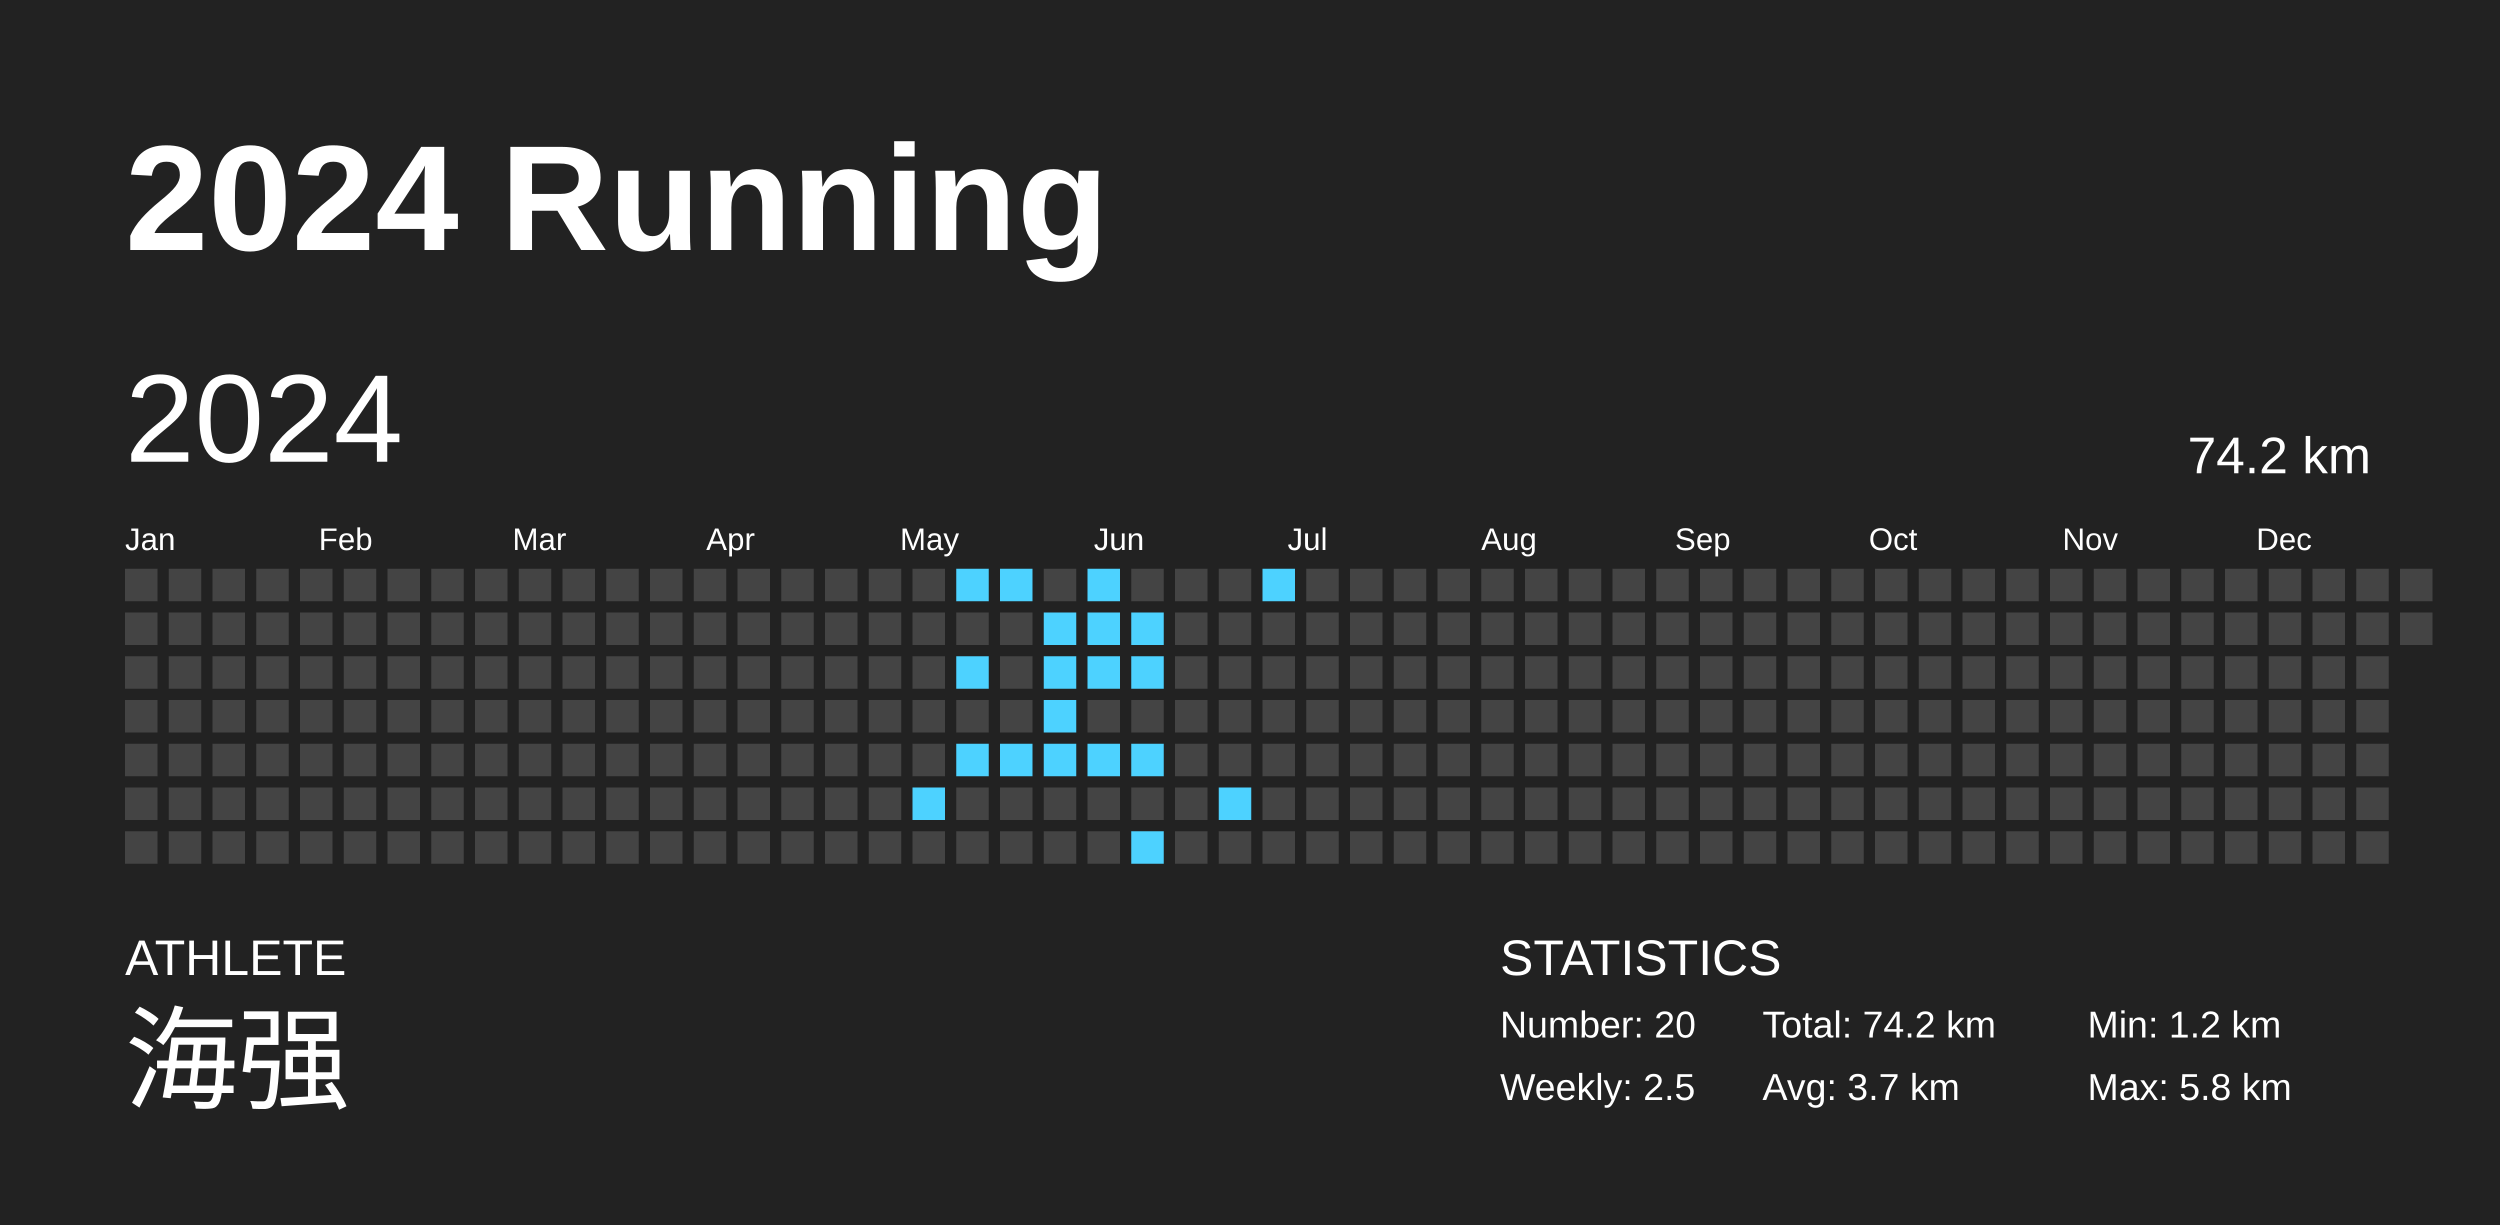
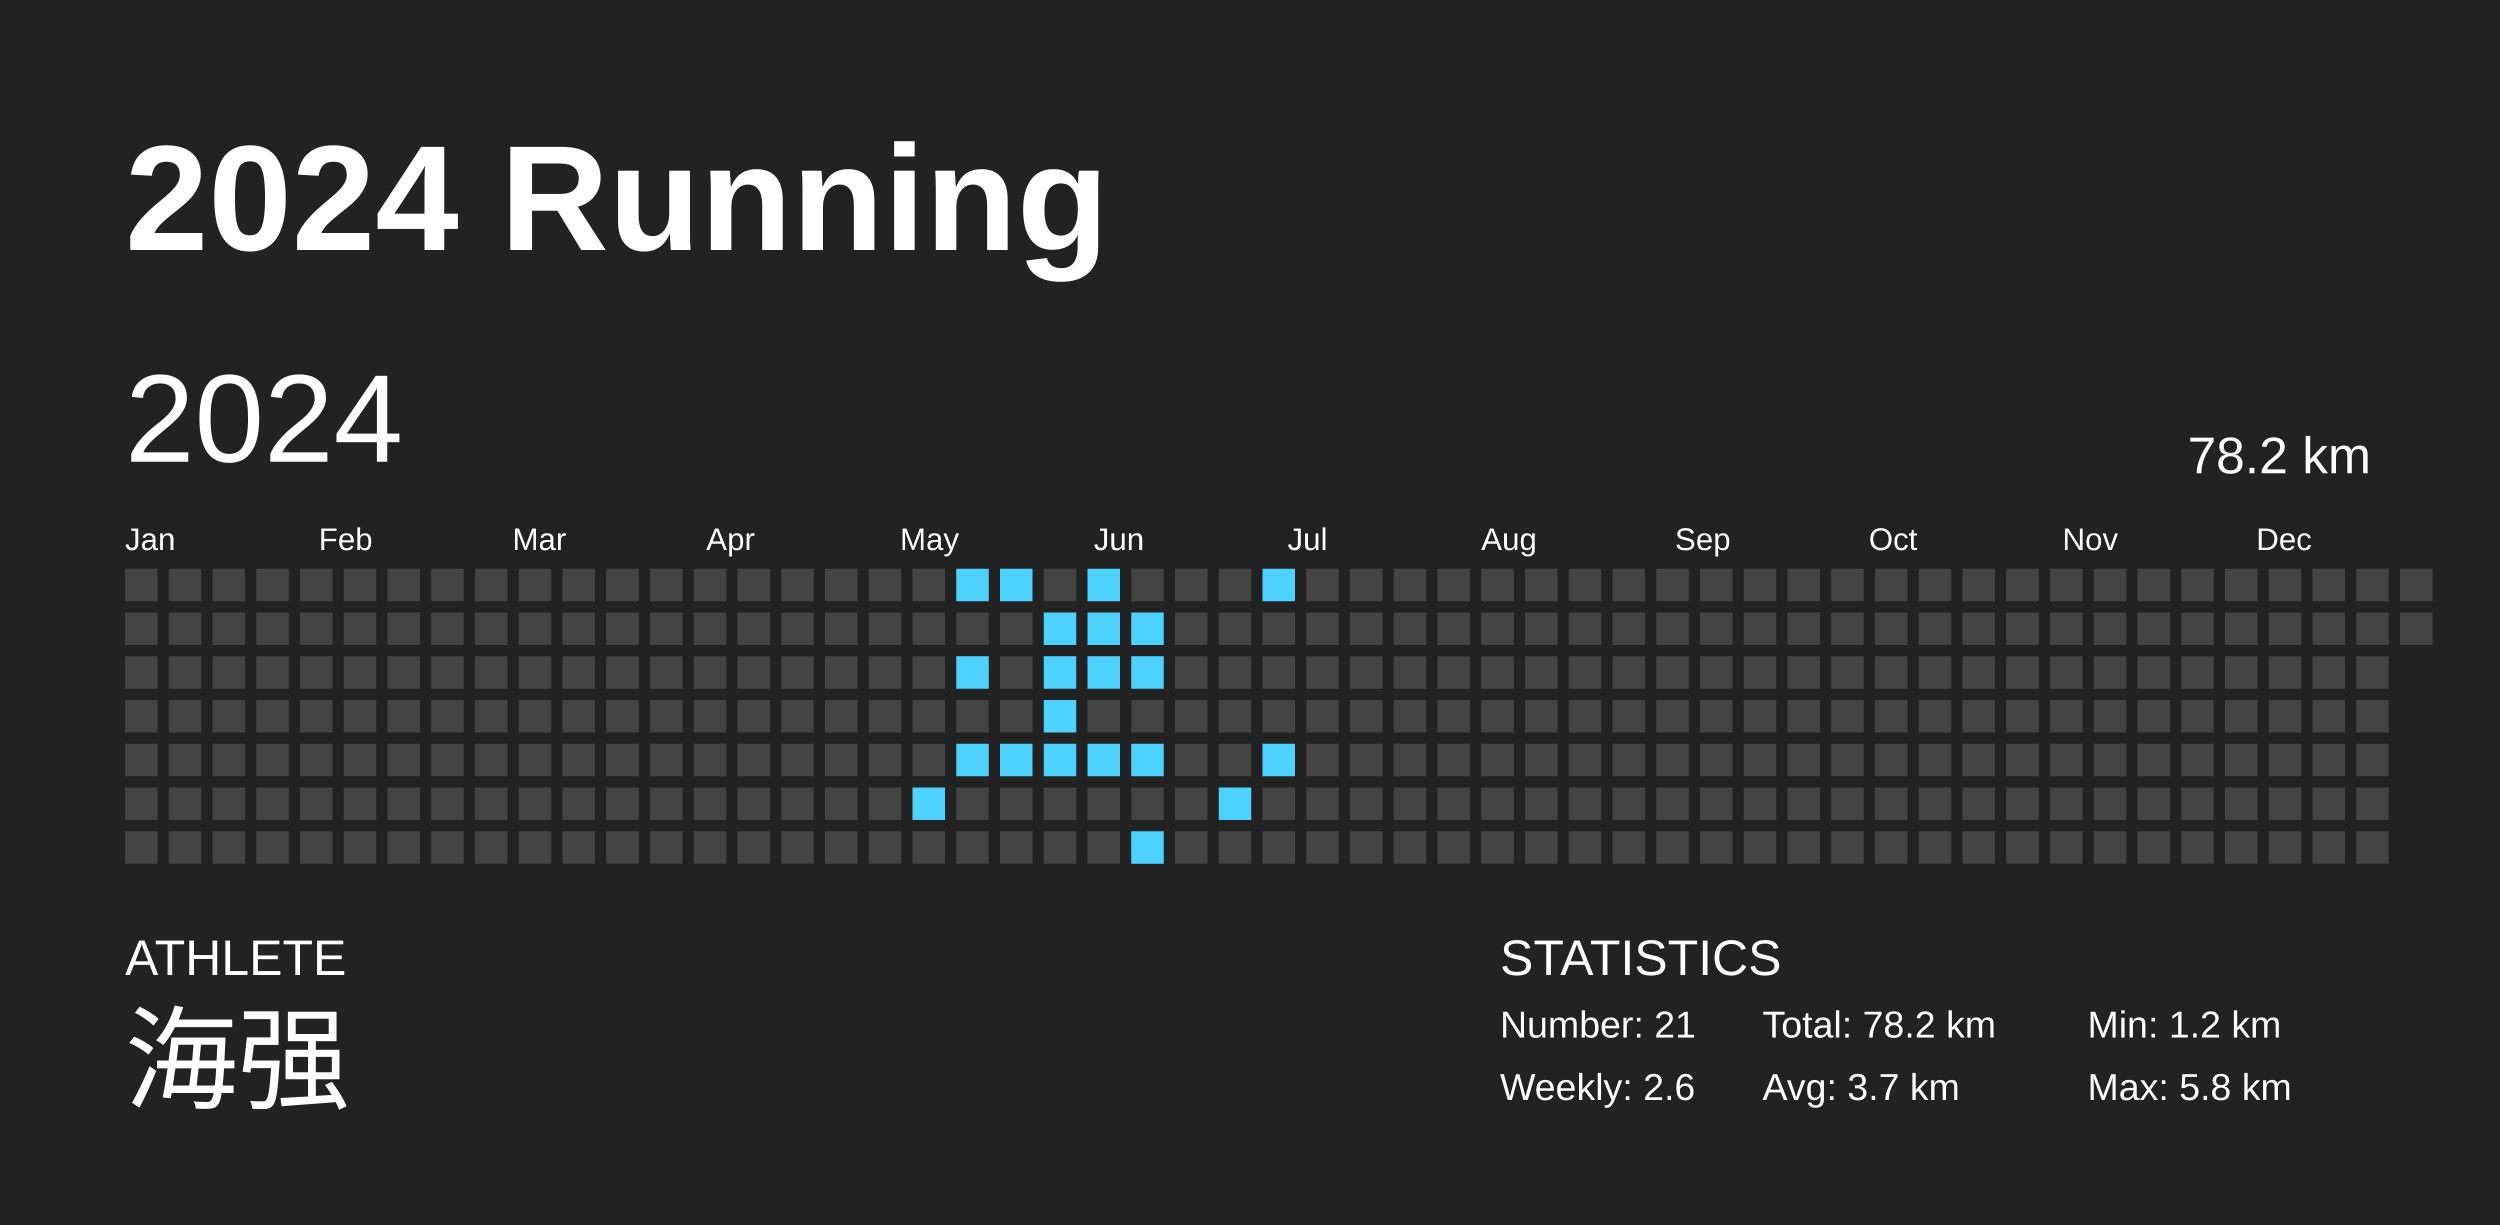
<svg xmlns="http://www.w3.org/2000/svg" baseProfile="full" height="98mm" version="1.1" viewBox="0,0,200,98" width="200mm">
  <defs />
  <rect fill="#222222" height="98" width="200" x="0" y="0" />
  <text fill="#FFFFFF" style="font-size:12px; font-family:Arial; font-weight:bold;" x="10" y="20">2024 Running</text>
  <text fill="#FFFFFF" style="font-size:4px; font-family:Arial" x="10" y="78">ATHLETE</text>
  <text fill="#FFFFFF" style="font-size:9px; font-family:Arial" x="10" y="88">海强</text>
  <text fill="#FFFFFF" style="font-size:4px; font-family:Arial" x="120" y="78">STATISTICS</text>
-   <text fill="#FFFFFF" style="font-size:3px; font-family:Arial" x="120" y="83">Number: 20</text>
-   <text fill="#FFFFFF" style="font-size:3px; font-family:Arial" x="120" y="88">Weekly: 2.5</text>
-   <text fill="#FFFFFF" style="font-size:3px; font-family:Arial" x="141" y="83">Total: 74.2 km</text>
+   <text fill="#FFFFFF" style="font-size:3px; font-family:Arial" x="120" y="83">Number: 21</text>
+   <text fill="#FFFFFF" style="font-size:3px; font-family:Arial" x="120" y="88">Weekly: 2.6</text>
+   <text fill="#FFFFFF" style="font-size:3px; font-family:Arial" x="141" y="83">Total: 78.2 km</text>
  <text fill="#FFFFFF" style="font-size:3px; font-family:Arial" x="141" y="88">Avg: 3.7 km</text>
  <text fill="#FFFFFF" style="font-size:3px; font-family:Arial" x="167" y="83">Min: 1.2 km</text>
  <text fill="#FFFFFF" style="font-size:3px; font-family:Arial" x="167" y="88">Max: 5.8 km</text>
  <text dominant-baseline="hanging" fill="#FFFFFF" style="font-size:10.0px; font-family:Arial;" x="10" y="30">2024</text>
-   <text dominant-baseline="hanging" fill="#FFFFFF" style="font-size:4.125px; font-family:Arial;" x="175" y="35">74.2 km</text>
+   <text dominant-baseline="hanging" fill="#FFFFFF" style="font-size:4.125px; font-family:Arial;" x="175" y="35">78.2 km</text>
  <text fill="#FFFFFF" style="font-size:2.5px; font-family:Arial" x="10.0" y="44">Jan</text>
  <text fill="#FFFFFF" style="font-size:2.5px; font-family:Arial" x="25.5" y="44">Feb</text>
  <text fill="#FFFFFF" style="font-size:2.5px; font-family:Arial" x="41.0" y="44">Mar</text>
  <text fill="#FFFFFF" style="font-size:2.5px; font-family:Arial" x="56.5" y="44">Apr</text>
  <text fill="#FFFFFF" style="font-size:2.5px; font-family:Arial" x="72.0" y="44">May</text>
  <text fill="#FFFFFF" style="font-size:2.5px; font-family:Arial" x="87.5" y="44">Jun</text>
  <text fill="#FFFFFF" style="font-size:2.5px; font-family:Arial" x="103.0" y="44">Jul</text>
  <text fill="#FFFFFF" style="font-size:2.5px; font-family:Arial" x="118.5" y="44">Aug</text>
  <text fill="#FFFFFF" style="font-size:2.5px; font-family:Arial" x="134.0" y="44">Sep</text>
  <text fill="#FFFFFF" style="font-size:2.5px; font-family:Arial" x="149.5" y="44">Oct</text>
  <text fill="#FFFFFF" style="font-size:2.5px; font-family:Arial" x="165.0" y="44">Nov</text>
  <text fill="#FFFFFF" style="font-size:2.5px; font-family:Arial" x="180.5" y="44">Dec</text>
  <rect fill="#444444" height="2.6" width="2.6" x="10.0" y="45.5" />
  <rect fill="#444444" height="2.6" width="2.6" x="10.0" y="49.0" />
  <rect fill="#444444" height="2.6" width="2.6" x="10.0" y="52.5" />
  <rect fill="#444444" height="2.6" width="2.6" x="10.0" y="56.0" />
  <rect fill="#444444" height="2.6" width="2.6" x="10.0" y="59.5" />
  <rect fill="#444444" height="2.6" width="2.6" x="10.0" y="63.0" />
  <rect fill="#444444" height="2.6" width="2.6" x="10.0" y="66.5" />
  <rect fill="#444444" height="2.6" width="2.6" x="13.5" y="45.5" />
  <rect fill="#444444" height="2.6" width="2.6" x="13.5" y="49.0" />
  <rect fill="#444444" height="2.6" width="2.6" x="13.5" y="52.5" />
  <rect fill="#444444" height="2.6" width="2.6" x="13.5" y="56.0" />
  <rect fill="#444444" height="2.6" width="2.6" x="13.5" y="59.5" />
  <rect fill="#444444" height="2.6" width="2.6" x="13.5" y="63.0" />
  <rect fill="#444444" height="2.6" width="2.6" x="13.5" y="66.5" />
  <rect fill="#444444" height="2.6" width="2.6" x="17.0" y="45.5" />
  <rect fill="#444444" height="2.6" width="2.6" x="17.0" y="49.0" />
  <rect fill="#444444" height="2.6" width="2.6" x="17.0" y="52.5" />
  <rect fill="#444444" height="2.6" width="2.6" x="17.0" y="56.0" />
  <rect fill="#444444" height="2.6" width="2.6" x="17.0" y="59.5" />
  <rect fill="#444444" height="2.6" width="2.6" x="17.0" y="63.0" />
  <rect fill="#444444" height="2.6" width="2.6" x="17.0" y="66.5" />
  <rect fill="#444444" height="2.6" width="2.6" x="20.5" y="45.5" />
  <rect fill="#444444" height="2.6" width="2.6" x="20.5" y="49.0" />
  <rect fill="#444444" height="2.6" width="2.6" x="20.5" y="52.5" />
  <rect fill="#444444" height="2.6" width="2.6" x="20.5" y="56.0" />
  <rect fill="#444444" height="2.6" width="2.6" x="20.5" y="59.5" />
  <rect fill="#444444" height="2.6" width="2.6" x="20.5" y="63.0" />
  <rect fill="#444444" height="2.6" width="2.6" x="20.5" y="66.5" />
  <rect fill="#444444" height="2.6" width="2.6" x="24.0" y="45.5" />
  <rect fill="#444444" height="2.6" width="2.6" x="24.0" y="49.0" />
  <rect fill="#444444" height="2.6" width="2.6" x="24.0" y="52.5" />
  <rect fill="#444444" height="2.6" width="2.6" x="24.0" y="56.0" />
  <rect fill="#444444" height="2.6" width="2.6" x="24.0" y="59.5" />
  <rect fill="#444444" height="2.6" width="2.6" x="24.0" y="63.0" />
  <rect fill="#444444" height="2.6" width="2.6" x="24.0" y="66.5" />
  <rect fill="#444444" height="2.6" width="2.6" x="27.5" y="45.5" />
  <rect fill="#444444" height="2.6" width="2.6" x="27.5" y="49.0" />
  <rect fill="#444444" height="2.6" width="2.6" x="27.5" y="52.5" />
  <rect fill="#444444" height="2.6" width="2.6" x="27.5" y="56.0" />
  <rect fill="#444444" height="2.6" width="2.6" x="27.5" y="59.5" />
  <rect fill="#444444" height="2.6" width="2.6" x="27.5" y="63.0" />
  <rect fill="#444444" height="2.6" width="2.6" x="27.5" y="66.5" />
  <rect fill="#444444" height="2.6" width="2.6" x="31.0" y="45.5" />
  <rect fill="#444444" height="2.6" width="2.6" x="31.0" y="49.0" />
  <rect fill="#444444" height="2.6" width="2.6" x="31.0" y="52.5" />
  <rect fill="#444444" height="2.6" width="2.6" x="31.0" y="56.0" />
  <rect fill="#444444" height="2.6" width="2.6" x="31.0" y="59.5" />
  <rect fill="#444444" height="2.6" width="2.6" x="31.0" y="63.0" />
  <rect fill="#444444" height="2.6" width="2.6" x="31.0" y="66.5" />
  <rect fill="#444444" height="2.6" width="2.6" x="34.5" y="45.5" />
  <rect fill="#444444" height="2.6" width="2.6" x="34.5" y="49.0" />
  <rect fill="#444444" height="2.6" width="2.6" x="34.5" y="52.5" />
  <rect fill="#444444" height="2.6" width="2.6" x="34.5" y="56.0" />
  <rect fill="#444444" height="2.6" width="2.6" x="34.5" y="59.5" />
  <rect fill="#444444" height="2.6" width="2.6" x="34.5" y="63.0" />
  <rect fill="#444444" height="2.6" width="2.6" x="34.5" y="66.5" />
  <rect fill="#444444" height="2.6" width="2.6" x="38.0" y="45.5" />
  <rect fill="#444444" height="2.6" width="2.6" x="38.0" y="49.0" />
  <rect fill="#444444" height="2.6" width="2.6" x="38.0" y="52.5" />
  <rect fill="#444444" height="2.6" width="2.6" x="38.0" y="56.0" />
  <rect fill="#444444" height="2.6" width="2.6" x="38.0" y="59.5" />
  <rect fill="#444444" height="2.6" width="2.6" x="38.0" y="63.0" />
  <rect fill="#444444" height="2.6" width="2.6" x="38.0" y="66.5" />
  <rect fill="#444444" height="2.6" width="2.6" x="41.5" y="45.5" />
  <rect fill="#444444" height="2.6" width="2.6" x="41.5" y="49.0" />
  <rect fill="#444444" height="2.6" width="2.6" x="41.5" y="52.5" />
  <rect fill="#444444" height="2.6" width="2.6" x="41.5" y="56.0" />
  <rect fill="#444444" height="2.6" width="2.6" x="41.5" y="59.5" />
  <rect fill="#444444" height="2.6" width="2.6" x="41.5" y="63.0" />
  <rect fill="#444444" height="2.6" width="2.6" x="41.5" y="66.5" />
  <rect fill="#444444" height="2.6" width="2.6" x="45.0" y="45.5" />
  <rect fill="#444444" height="2.6" width="2.6" x="45.0" y="49.0" />
  <rect fill="#444444" height="2.6" width="2.6" x="45.0" y="52.5" />
  <rect fill="#444444" height="2.6" width="2.6" x="45.0" y="56.0" />
  <rect fill="#444444" height="2.6" width="2.6" x="45.0" y="59.5" />
  <rect fill="#444444" height="2.6" width="2.6" x="45.0" y="63.0" />
  <rect fill="#444444" height="2.6" width="2.6" x="45.0" y="66.5" />
  <rect fill="#444444" height="2.6" width="2.6" x="48.5" y="45.5" />
  <rect fill="#444444" height="2.6" width="2.6" x="48.5" y="49.0" />
  <rect fill="#444444" height="2.6" width="2.6" x="48.5" y="52.5" />
  <rect fill="#444444" height="2.6" width="2.6" x="48.5" y="56.0" />
  <rect fill="#444444" height="2.6" width="2.6" x="48.5" y="59.5" />
  <rect fill="#444444" height="2.6" width="2.6" x="48.5" y="63.0" />
  <rect fill="#444444" height="2.6" width="2.6" x="48.5" y="66.5" />
  <rect fill="#444444" height="2.6" width="2.6" x="52.0" y="45.5" />
  <rect fill="#444444" height="2.6" width="2.6" x="52.0" y="49.0" />
  <rect fill="#444444" height="2.6" width="2.6" x="52.0" y="52.5" />
  <rect fill="#444444" height="2.6" width="2.6" x="52.0" y="56.0" />
  <rect fill="#444444" height="2.6" width="2.6" x="52.0" y="59.5" />
  <rect fill="#444444" height="2.6" width="2.6" x="52.0" y="63.0" />
  <rect fill="#444444" height="2.6" width="2.6" x="52.0" y="66.5" />
  <rect fill="#444444" height="2.6" width="2.6" x="55.5" y="45.5" />
  <rect fill="#444444" height="2.6" width="2.6" x="55.5" y="49.0" />
  <rect fill="#444444" height="2.6" width="2.6" x="55.5" y="52.5" />
  <rect fill="#444444" height="2.6" width="2.6" x="55.5" y="56.0" />
  <rect fill="#444444" height="2.6" width="2.6" x="55.5" y="59.5" />
  <rect fill="#444444" height="2.6" width="2.6" x="55.5" y="63.0" />
  <rect fill="#444444" height="2.6" width="2.6" x="55.5" y="66.5" />
  <rect fill="#444444" height="2.6" width="2.6" x="59.0" y="45.5" />
  <rect fill="#444444" height="2.6" width="2.6" x="59.0" y="49.0" />
  <rect fill="#444444" height="2.6" width="2.6" x="59.0" y="52.5" />
  <rect fill="#444444" height="2.6" width="2.6" x="59.0" y="56.0" />
  <rect fill="#444444" height="2.6" width="2.6" x="59.0" y="59.5" />
  <rect fill="#444444" height="2.6" width="2.6" x="59.0" y="63.0" />
  <rect fill="#444444" height="2.6" width="2.6" x="59.0" y="66.5" />
  <rect fill="#444444" height="2.6" width="2.6" x="62.5" y="45.5" />
  <rect fill="#444444" height="2.6" width="2.6" x="62.5" y="49.0" />
  <rect fill="#444444" height="2.6" width="2.6" x="62.5" y="52.5" />
  <rect fill="#444444" height="2.6" width="2.6" x="62.5" y="56.0" />
  <rect fill="#444444" height="2.6" width="2.6" x="62.5" y="59.5" />
  <rect fill="#444444" height="2.6" width="2.6" x="62.5" y="63.0" />
  <rect fill="#444444" height="2.6" width="2.6" x="62.5" y="66.5" />
  <rect fill="#444444" height="2.6" width="2.6" x="66.0" y="45.5" />
  <rect fill="#444444" height="2.6" width="2.6" x="66.0" y="49.0" />
  <rect fill="#444444" height="2.6" width="2.6" x="66.0" y="52.5" />
  <rect fill="#444444" height="2.6" width="2.6" x="66.0" y="56.0" />
  <rect fill="#444444" height="2.6" width="2.6" x="66.0" y="59.5" />
  <rect fill="#444444" height="2.6" width="2.6" x="66.0" y="63.0" />
  <rect fill="#444444" height="2.6" width="2.6" x="66.0" y="66.5" />
  <rect fill="#444444" height="2.6" width="2.6" x="69.5" y="45.5" />
  <rect fill="#444444" height="2.6" width="2.6" x="69.5" y="49.0" />
  <rect fill="#444444" height="2.6" width="2.6" x="69.5" y="52.5" />
  <rect fill="#444444" height="2.6" width="2.6" x="69.5" y="56.0" />
  <rect fill="#444444" height="2.6" width="2.6" x="69.5" y="59.5" />
  <rect fill="#444444" height="2.6" width="2.6" x="69.5" y="63.0" />
  <rect fill="#444444" height="2.6" width="2.6" x="69.5" y="66.5" />
  <rect fill="#444444" height="2.6" width="2.6" x="73.0" y="45.5" />
  <rect fill="#444444" height="2.6" width="2.6" x="73.0" y="49.0" />
  <rect fill="#444444" height="2.6" width="2.6" x="73.0" y="52.5" />
  <rect fill="#444444" height="2.6" width="2.6" x="73.0" y="56.0" />
  <rect fill="#444444" height="2.6" width="2.6" x="73.0" y="59.5" />
  <rect fill="#4dd2ff" height="2.6" width="2.6" x="73.0" y="63.0" />
  <rect fill="#444444" height="2.6" width="2.6" x="73.0" y="66.5" />
  <rect fill="#4dd2ff" height="2.6" width="2.6" x="76.5" y="45.5" />
  <rect fill="#444444" height="2.6" width="2.6" x="76.5" y="49.0" />
  <rect fill="#4dd2ff" height="2.6" width="2.6" x="76.5" y="52.5" />
  <rect fill="#444444" height="2.6" width="2.6" x="76.5" y="56.0" />
  <rect fill="#4dd2ff" height="2.6" width="2.6" x="76.5" y="59.5" />
  <rect fill="#444444" height="2.6" width="2.6" x="76.5" y="63.0" />
  <rect fill="#444444" height="2.6" width="2.6" x="76.5" y="66.5" />
  <rect fill="#4dd2ff" height="2.6" width="2.6" x="80.0" y="45.5" />
  <rect fill="#444444" height="2.6" width="2.6" x="80.0" y="49.0" />
  <rect fill="#444444" height="2.6" width="2.6" x="80.0" y="52.5" />
  <rect fill="#444444" height="2.6" width="2.6" x="80.0" y="56.0" />
  <rect fill="#4dd2ff" height="2.6" width="2.6" x="80.0" y="59.5" />
  <rect fill="#444444" height="2.6" width="2.6" x="80.0" y="63.0" />
  <rect fill="#444444" height="2.6" width="2.6" x="80.0" y="66.5" />
  <rect fill="#444444" height="2.6" width="2.6" x="83.5" y="45.5" />
  <rect fill="#4dd2ff" height="2.6" width="2.6" x="83.5" y="49.0" />
  <rect fill="#4dd2ff" height="2.6" width="2.6" x="83.5" y="52.5" />
  <rect fill="#4dd2ff" height="2.6" width="2.6" x="83.5" y="56.0" />
  <rect fill="#4dd2ff" height="2.6" width="2.6" x="83.5" y="59.5" />
  <rect fill="#444444" height="2.6" width="2.6" x="83.5" y="63.0" />
  <rect fill="#444444" height="2.6" width="2.6" x="83.5" y="66.5" />
  <rect fill="#4dd2ff" height="2.6" width="2.6" x="87.0" y="45.5" />
  <rect fill="#4dd2ff" height="2.6" width="2.6" x="87.0" y="49.0" />
  <rect fill="#4dd2ff" height="2.6" width="2.6" x="87.0" y="52.5" />
  <rect fill="#444444" height="2.6" width="2.6" x="87.0" y="56.0" />
  <rect fill="#4dd2ff" height="2.6" width="2.6" x="87.0" y="59.5" />
  <rect fill="#444444" height="2.6" width="2.6" x="87.0" y="63.0" />
  <rect fill="#444444" height="2.6" width="2.6" x="87.0" y="66.5" />
  <rect fill="#444444" height="2.6" width="2.6" x="90.5" y="45.5" />
  <rect fill="#4dd2ff" height="2.6" width="2.6" x="90.5" y="49.0" />
  <rect fill="#4dd2ff" height="2.6" width="2.6" x="90.5" y="52.5" />
  <rect fill="#444444" height="2.6" width="2.6" x="90.5" y="56.0" />
  <rect fill="#4dd2ff" height="2.6" width="2.6" x="90.5" y="59.5" />
  <rect fill="#444444" height="2.6" width="2.6" x="90.5" y="63.0" />
  <rect fill="#4dd2ff" height="2.6" width="2.6" x="90.5" y="66.5" />
  <rect fill="#444444" height="2.6" width="2.6" x="94.0" y="45.5" />
  <rect fill="#444444" height="2.6" width="2.6" x="94.0" y="49.0" />
  <rect fill="#444444" height="2.6" width="2.6" x="94.0" y="52.5" />
  <rect fill="#444444" height="2.6" width="2.6" x="94.0" y="56.0" />
  <rect fill="#444444" height="2.6" width="2.6" x="94.0" y="59.5" />
  <rect fill="#444444" height="2.6" width="2.6" x="94.0" y="63.0" />
  <rect fill="#444444" height="2.6" width="2.6" x="94.0" y="66.5" />
  <rect fill="#444444" height="2.6" width="2.6" x="97.5" y="45.5" />
  <rect fill="#444444" height="2.6" width="2.6" x="97.5" y="49.0" />
  <rect fill="#444444" height="2.6" width="2.6" x="97.5" y="52.5" />
  <rect fill="#444444" height="2.6" width="2.6" x="97.5" y="56.0" />
  <rect fill="#444444" height="2.6" width="2.6" x="97.5" y="59.5" />
  <rect fill="#4dd2ff" height="2.6" width="2.6" x="97.5" y="63.0" />
  <rect fill="#444444" height="2.6" width="2.6" x="97.5" y="66.5" />
  <rect fill="#4dd2ff" height="2.6" width="2.6" x="101.0" y="45.5" />
  <rect fill="#444444" height="2.6" width="2.6" x="101.0" y="49.0" />
  <rect fill="#444444" height="2.6" width="2.6" x="101.0" y="52.5" />
  <rect fill="#444444" height="2.6" width="2.6" x="101.0" y="56.0" />
-   <rect fill="#444444" height="2.6" width="2.6" x="101.0" y="59.5" />
+   <rect fill="#4dd2ff" height="2.6" width="2.6" x="101.0" y="59.5" />
  <rect fill="#444444" height="2.6" width="2.6" x="101.0" y="63.0" />
  <rect fill="#444444" height="2.6" width="2.6" x="101.0" y="66.5" />
  <rect fill="#444444" height="2.6" width="2.6" x="104.5" y="45.5" />
  <rect fill="#444444" height="2.6" width="2.6" x="104.5" y="49.0" />
  <rect fill="#444444" height="2.6" width="2.6" x="104.5" y="52.5" />
  <rect fill="#444444" height="2.6" width="2.6" x="104.5" y="56.0" />
  <rect fill="#444444" height="2.6" width="2.6" x="104.5" y="59.5" />
  <rect fill="#444444" height="2.6" width="2.6" x="104.5" y="63.0" />
  <rect fill="#444444" height="2.6" width="2.6" x="104.5" y="66.5" />
  <rect fill="#444444" height="2.6" width="2.6" x="108.0" y="45.5" />
  <rect fill="#444444" height="2.6" width="2.6" x="108.0" y="49.0" />
  <rect fill="#444444" height="2.6" width="2.6" x="108.0" y="52.5" />
  <rect fill="#444444" height="2.6" width="2.6" x="108.0" y="56.0" />
  <rect fill="#444444" height="2.6" width="2.6" x="108.0" y="59.5" />
  <rect fill="#444444" height="2.6" width="2.6" x="108.0" y="63.0" />
  <rect fill="#444444" height="2.6" width="2.6" x="108.0" y="66.5" />
  <rect fill="#444444" height="2.6" width="2.6" x="111.5" y="45.5" />
  <rect fill="#444444" height="2.6" width="2.6" x="111.5" y="49.0" />
  <rect fill="#444444" height="2.6" width="2.6" x="111.5" y="52.5" />
  <rect fill="#444444" height="2.6" width="2.6" x="111.5" y="56.0" />
  <rect fill="#444444" height="2.6" width="2.6" x="111.5" y="59.5" />
  <rect fill="#444444" height="2.6" width="2.6" x="111.5" y="63.0" />
  <rect fill="#444444" height="2.6" width="2.6" x="111.5" y="66.5" />
  <rect fill="#444444" height="2.6" width="2.6" x="115.0" y="45.5" />
  <rect fill="#444444" height="2.6" width="2.6" x="115.0" y="49.0" />
  <rect fill="#444444" height="2.6" width="2.6" x="115.0" y="52.5" />
  <rect fill="#444444" height="2.6" width="2.6" x="115.0" y="56.0" />
  <rect fill="#444444" height="2.6" width="2.6" x="115.0" y="59.5" />
  <rect fill="#444444" height="2.6" width="2.6" x="115.0" y="63.0" />
  <rect fill="#444444" height="2.6" width="2.6" x="115.0" y="66.5" />
  <rect fill="#444444" height="2.6" width="2.6" x="118.5" y="45.5" />
  <rect fill="#444444" height="2.6" width="2.6" x="118.5" y="49.0" />
  <rect fill="#444444" height="2.6" width="2.6" x="118.5" y="52.5" />
  <rect fill="#444444" height="2.6" width="2.6" x="118.5" y="56.0" />
  <rect fill="#444444" height="2.6" width="2.6" x="118.5" y="59.5" />
  <rect fill="#444444" height="2.6" width="2.6" x="118.5" y="63.0" />
  <rect fill="#444444" height="2.6" width="2.6" x="118.5" y="66.5" />
  <rect fill="#444444" height="2.6" width="2.6" x="122.0" y="45.5" />
  <rect fill="#444444" height="2.6" width="2.6" x="122.0" y="49.0" />
  <rect fill="#444444" height="2.6" width="2.6" x="122.0" y="52.5" />
  <rect fill="#444444" height="2.6" width="2.6" x="122.0" y="56.0" />
  <rect fill="#444444" height="2.6" width="2.6" x="122.0" y="59.5" />
  <rect fill="#444444" height="2.6" width="2.6" x="122.0" y="63.0" />
  <rect fill="#444444" height="2.6" width="2.6" x="122.0" y="66.5" />
  <rect fill="#444444" height="2.6" width="2.6" x="125.5" y="45.5" />
  <rect fill="#444444" height="2.6" width="2.6" x="125.5" y="49.0" />
  <rect fill="#444444" height="2.6" width="2.6" x="125.5" y="52.5" />
  <rect fill="#444444" height="2.6" width="2.6" x="125.5" y="56.0" />
  <rect fill="#444444" height="2.6" width="2.6" x="125.5" y="59.5" />
  <rect fill="#444444" height="2.6" width="2.6" x="125.5" y="63.0" />
  <rect fill="#444444" height="2.6" width="2.6" x="125.5" y="66.5" />
  <rect fill="#444444" height="2.6" width="2.6" x="129.0" y="45.5" />
  <rect fill="#444444" height="2.6" width="2.6" x="129.0" y="49.0" />
  <rect fill="#444444" height="2.6" width="2.6" x="129.0" y="52.5" />
  <rect fill="#444444" height="2.6" width="2.6" x="129.0" y="56.0" />
  <rect fill="#444444" height="2.6" width="2.6" x="129.0" y="59.5" />
  <rect fill="#444444" height="2.6" width="2.6" x="129.0" y="63.0" />
  <rect fill="#444444" height="2.6" width="2.6" x="129.0" y="66.5" />
  <rect fill="#444444" height="2.6" width="2.6" x="132.5" y="45.5" />
  <rect fill="#444444" height="2.6" width="2.6" x="132.5" y="49.0" />
  <rect fill="#444444" height="2.6" width="2.6" x="132.5" y="52.5" />
  <rect fill="#444444" height="2.6" width="2.6" x="132.5" y="56.0" />
  <rect fill="#444444" height="2.6" width="2.6" x="132.5" y="59.5" />
  <rect fill="#444444" height="2.6" width="2.6" x="132.5" y="63.0" />
  <rect fill="#444444" height="2.6" width="2.6" x="132.5" y="66.5" />
  <rect fill="#444444" height="2.6" width="2.6" x="136.0" y="45.5" />
  <rect fill="#444444" height="2.6" width="2.6" x="136.0" y="49.0" />
  <rect fill="#444444" height="2.6" width="2.6" x="136.0" y="52.5" />
  <rect fill="#444444" height="2.6" width="2.6" x="136.0" y="56.0" />
  <rect fill="#444444" height="2.6" width="2.6" x="136.0" y="59.5" />
  <rect fill="#444444" height="2.6" width="2.6" x="136.0" y="63.0" />
  <rect fill="#444444" height="2.6" width="2.6" x="136.0" y="66.5" />
  <rect fill="#444444" height="2.6" width="2.6" x="139.5" y="45.5" />
  <rect fill="#444444" height="2.6" width="2.6" x="139.5" y="49.0" />
  <rect fill="#444444" height="2.6" width="2.6" x="139.5" y="52.5" />
  <rect fill="#444444" height="2.6" width="2.6" x="139.5" y="56.0" />
  <rect fill="#444444" height="2.6" width="2.6" x="139.5" y="59.5" />
  <rect fill="#444444" height="2.6" width="2.6" x="139.5" y="63.0" />
  <rect fill="#444444" height="2.6" width="2.6" x="139.5" y="66.5" />
  <rect fill="#444444" height="2.6" width="2.6" x="143.0" y="45.5" />
  <rect fill="#444444" height="2.6" width="2.6" x="143.0" y="49.0" />
  <rect fill="#444444" height="2.6" width="2.6" x="143.0" y="52.5" />
  <rect fill="#444444" height="2.6" width="2.6" x="143.0" y="56.0" />
  <rect fill="#444444" height="2.6" width="2.6" x="143.0" y="59.5" />
  <rect fill="#444444" height="2.6" width="2.6" x="143.0" y="63.0" />
  <rect fill="#444444" height="2.6" width="2.6" x="143.0" y="66.5" />
  <rect fill="#444444" height="2.6" width="2.6" x="146.5" y="45.5" />
  <rect fill="#444444" height="2.6" width="2.6" x="146.5" y="49.0" />
  <rect fill="#444444" height="2.6" width="2.6" x="146.5" y="52.5" />
  <rect fill="#444444" height="2.6" width="2.6" x="146.5" y="56.0" />
  <rect fill="#444444" height="2.6" width="2.6" x="146.5" y="59.5" />
  <rect fill="#444444" height="2.6" width="2.6" x="146.5" y="63.0" />
  <rect fill="#444444" height="2.6" width="2.6" x="146.5" y="66.5" />
  <rect fill="#444444" height="2.6" width="2.6" x="150.0" y="45.5" />
  <rect fill="#444444" height="2.6" width="2.6" x="150.0" y="49.0" />
  <rect fill="#444444" height="2.6" width="2.6" x="150.0" y="52.5" />
  <rect fill="#444444" height="2.6" width="2.6" x="150.0" y="56.0" />
  <rect fill="#444444" height="2.6" width="2.6" x="150.0" y="59.5" />
  <rect fill="#444444" height="2.6" width="2.6" x="150.0" y="63.0" />
  <rect fill="#444444" height="2.6" width="2.6" x="150.0" y="66.5" />
  <rect fill="#444444" height="2.6" width="2.6" x="153.5" y="45.5" />
  <rect fill="#444444" height="2.6" width="2.6" x="153.5" y="49.0" />
  <rect fill="#444444" height="2.6" width="2.6" x="153.5" y="52.5" />
  <rect fill="#444444" height="2.6" width="2.6" x="153.5" y="56.0" />
  <rect fill="#444444" height="2.6" width="2.6" x="153.5" y="59.5" />
  <rect fill="#444444" height="2.6" width="2.6" x="153.5" y="63.0" />
  <rect fill="#444444" height="2.6" width="2.6" x="153.5" y="66.5" />
  <rect fill="#444444" height="2.6" width="2.6" x="157.0" y="45.5" />
  <rect fill="#444444" height="2.6" width="2.6" x="157.0" y="49.0" />
  <rect fill="#444444" height="2.6" width="2.6" x="157.0" y="52.5" />
  <rect fill="#444444" height="2.6" width="2.6" x="157.0" y="56.0" />
  <rect fill="#444444" height="2.6" width="2.6" x="157.0" y="59.5" />
  <rect fill="#444444" height="2.6" width="2.6" x="157.0" y="63.0" />
  <rect fill="#444444" height="2.6" width="2.6" x="157.0" y="66.5" />
  <rect fill="#444444" height="2.6" width="2.6" x="160.5" y="45.5" />
  <rect fill="#444444" height="2.6" width="2.6" x="160.5" y="49.0" />
  <rect fill="#444444" height="2.6" width="2.6" x="160.5" y="52.5" />
  <rect fill="#444444" height="2.6" width="2.6" x="160.5" y="56.0" />
  <rect fill="#444444" height="2.6" width="2.6" x="160.5" y="59.5" />
  <rect fill="#444444" height="2.6" width="2.6" x="160.5" y="63.0" />
  <rect fill="#444444" height="2.6" width="2.6" x="160.5" y="66.5" />
  <rect fill="#444444" height="2.6" width="2.6" x="164.0" y="45.5" />
  <rect fill="#444444" height="2.6" width="2.6" x="164.0" y="49.0" />
  <rect fill="#444444" height="2.6" width="2.6" x="164.0" y="52.5" />
  <rect fill="#444444" height="2.6" width="2.6" x="164.0" y="56.0" />
  <rect fill="#444444" height="2.6" width="2.6" x="164.0" y="59.5" />
  <rect fill="#444444" height="2.6" width="2.6" x="164.0" y="63.0" />
  <rect fill="#444444" height="2.6" width="2.6" x="164.0" y="66.5" />
  <rect fill="#444444" height="2.6" width="2.6" x="167.5" y="45.5" />
  <rect fill="#444444" height="2.6" width="2.6" x="167.5" y="49.0" />
  <rect fill="#444444" height="2.6" width="2.6" x="167.5" y="52.5" />
  <rect fill="#444444" height="2.6" width="2.6" x="167.5" y="56.0" />
  <rect fill="#444444" height="2.6" width="2.6" x="167.5" y="59.5" />
  <rect fill="#444444" height="2.6" width="2.6" x="167.5" y="63.0" />
  <rect fill="#444444" height="2.6" width="2.6" x="167.5" y="66.5" />
  <rect fill="#444444" height="2.6" width="2.6" x="171.0" y="45.5" />
  <rect fill="#444444" height="2.6" width="2.6" x="171.0" y="49.0" />
  <rect fill="#444444" height="2.6" width="2.6" x="171.0" y="52.5" />
  <rect fill="#444444" height="2.6" width="2.6" x="171.0" y="56.0" />
  <rect fill="#444444" height="2.6" width="2.6" x="171.0" y="59.5" />
  <rect fill="#444444" height="2.6" width="2.6" x="171.0" y="63.0" />
  <rect fill="#444444" height="2.6" width="2.6" x="171.0" y="66.5" />
  <rect fill="#444444" height="2.6" width="2.6" x="174.5" y="45.5" />
  <rect fill="#444444" height="2.6" width="2.6" x="174.5" y="49.0" />
  <rect fill="#444444" height="2.6" width="2.6" x="174.5" y="52.5" />
  <rect fill="#444444" height="2.6" width="2.6" x="174.5" y="56.0" />
  <rect fill="#444444" height="2.6" width="2.6" x="174.5" y="59.5" />
  <rect fill="#444444" height="2.6" width="2.6" x="174.5" y="63.0" />
  <rect fill="#444444" height="2.6" width="2.6" x="174.5" y="66.5" />
  <rect fill="#444444" height="2.6" width="2.6" x="178.0" y="45.5" />
  <rect fill="#444444" height="2.6" width="2.6" x="178.0" y="49.0" />
  <rect fill="#444444" height="2.6" width="2.6" x="178.0" y="52.5" />
  <rect fill="#444444" height="2.6" width="2.6" x="178.0" y="56.0" />
  <rect fill="#444444" height="2.6" width="2.6" x="178.0" y="59.5" />
  <rect fill="#444444" height="2.6" width="2.6" x="178.0" y="63.0" />
  <rect fill="#444444" height="2.6" width="2.6" x="178.0" y="66.5" />
  <rect fill="#444444" height="2.6" width="2.6" x="181.5" y="45.5" />
  <rect fill="#444444" height="2.6" width="2.6" x="181.5" y="49.0" />
  <rect fill="#444444" height="2.6" width="2.6" x="181.5" y="52.5" />
  <rect fill="#444444" height="2.6" width="2.6" x="181.5" y="56.0" />
  <rect fill="#444444" height="2.6" width="2.6" x="181.5" y="59.5" />
  <rect fill="#444444" height="2.6" width="2.6" x="181.5" y="63.0" />
  <rect fill="#444444" height="2.6" width="2.6" x="181.5" y="66.5" />
  <rect fill="#444444" height="2.6" width="2.6" x="185.0" y="45.5" />
  <rect fill="#444444" height="2.6" width="2.6" x="185.0" y="49.0" />
  <rect fill="#444444" height="2.6" width="2.6" x="185.0" y="52.5" />
  <rect fill="#444444" height="2.6" width="2.6" x="185.0" y="56.0" />
  <rect fill="#444444" height="2.6" width="2.6" x="185.0" y="59.5" />
  <rect fill="#444444" height="2.6" width="2.6" x="185.0" y="63.0" />
  <rect fill="#444444" height="2.6" width="2.6" x="185.0" y="66.5" />
  <rect fill="#444444" height="2.6" width="2.6" x="188.5" y="45.5" />
  <rect fill="#444444" height="2.6" width="2.6" x="188.5" y="49.0" />
  <rect fill="#444444" height="2.6" width="2.6" x="188.5" y="52.5" />
  <rect fill="#444444" height="2.6" width="2.6" x="188.5" y="56.0" />
  <rect fill="#444444" height="2.6" width="2.6" x="188.5" y="59.5" />
  <rect fill="#444444" height="2.6" width="2.6" x="188.5" y="63.0" />
  <rect fill="#444444" height="2.6" width="2.6" x="188.5" y="66.5" />
  <rect fill="#444444" height="2.6" width="2.6" x="192.0" y="45.5" />
  <rect fill="#444444" height="2.6" width="2.6" x="192.0" y="49.0" />
</svg>
